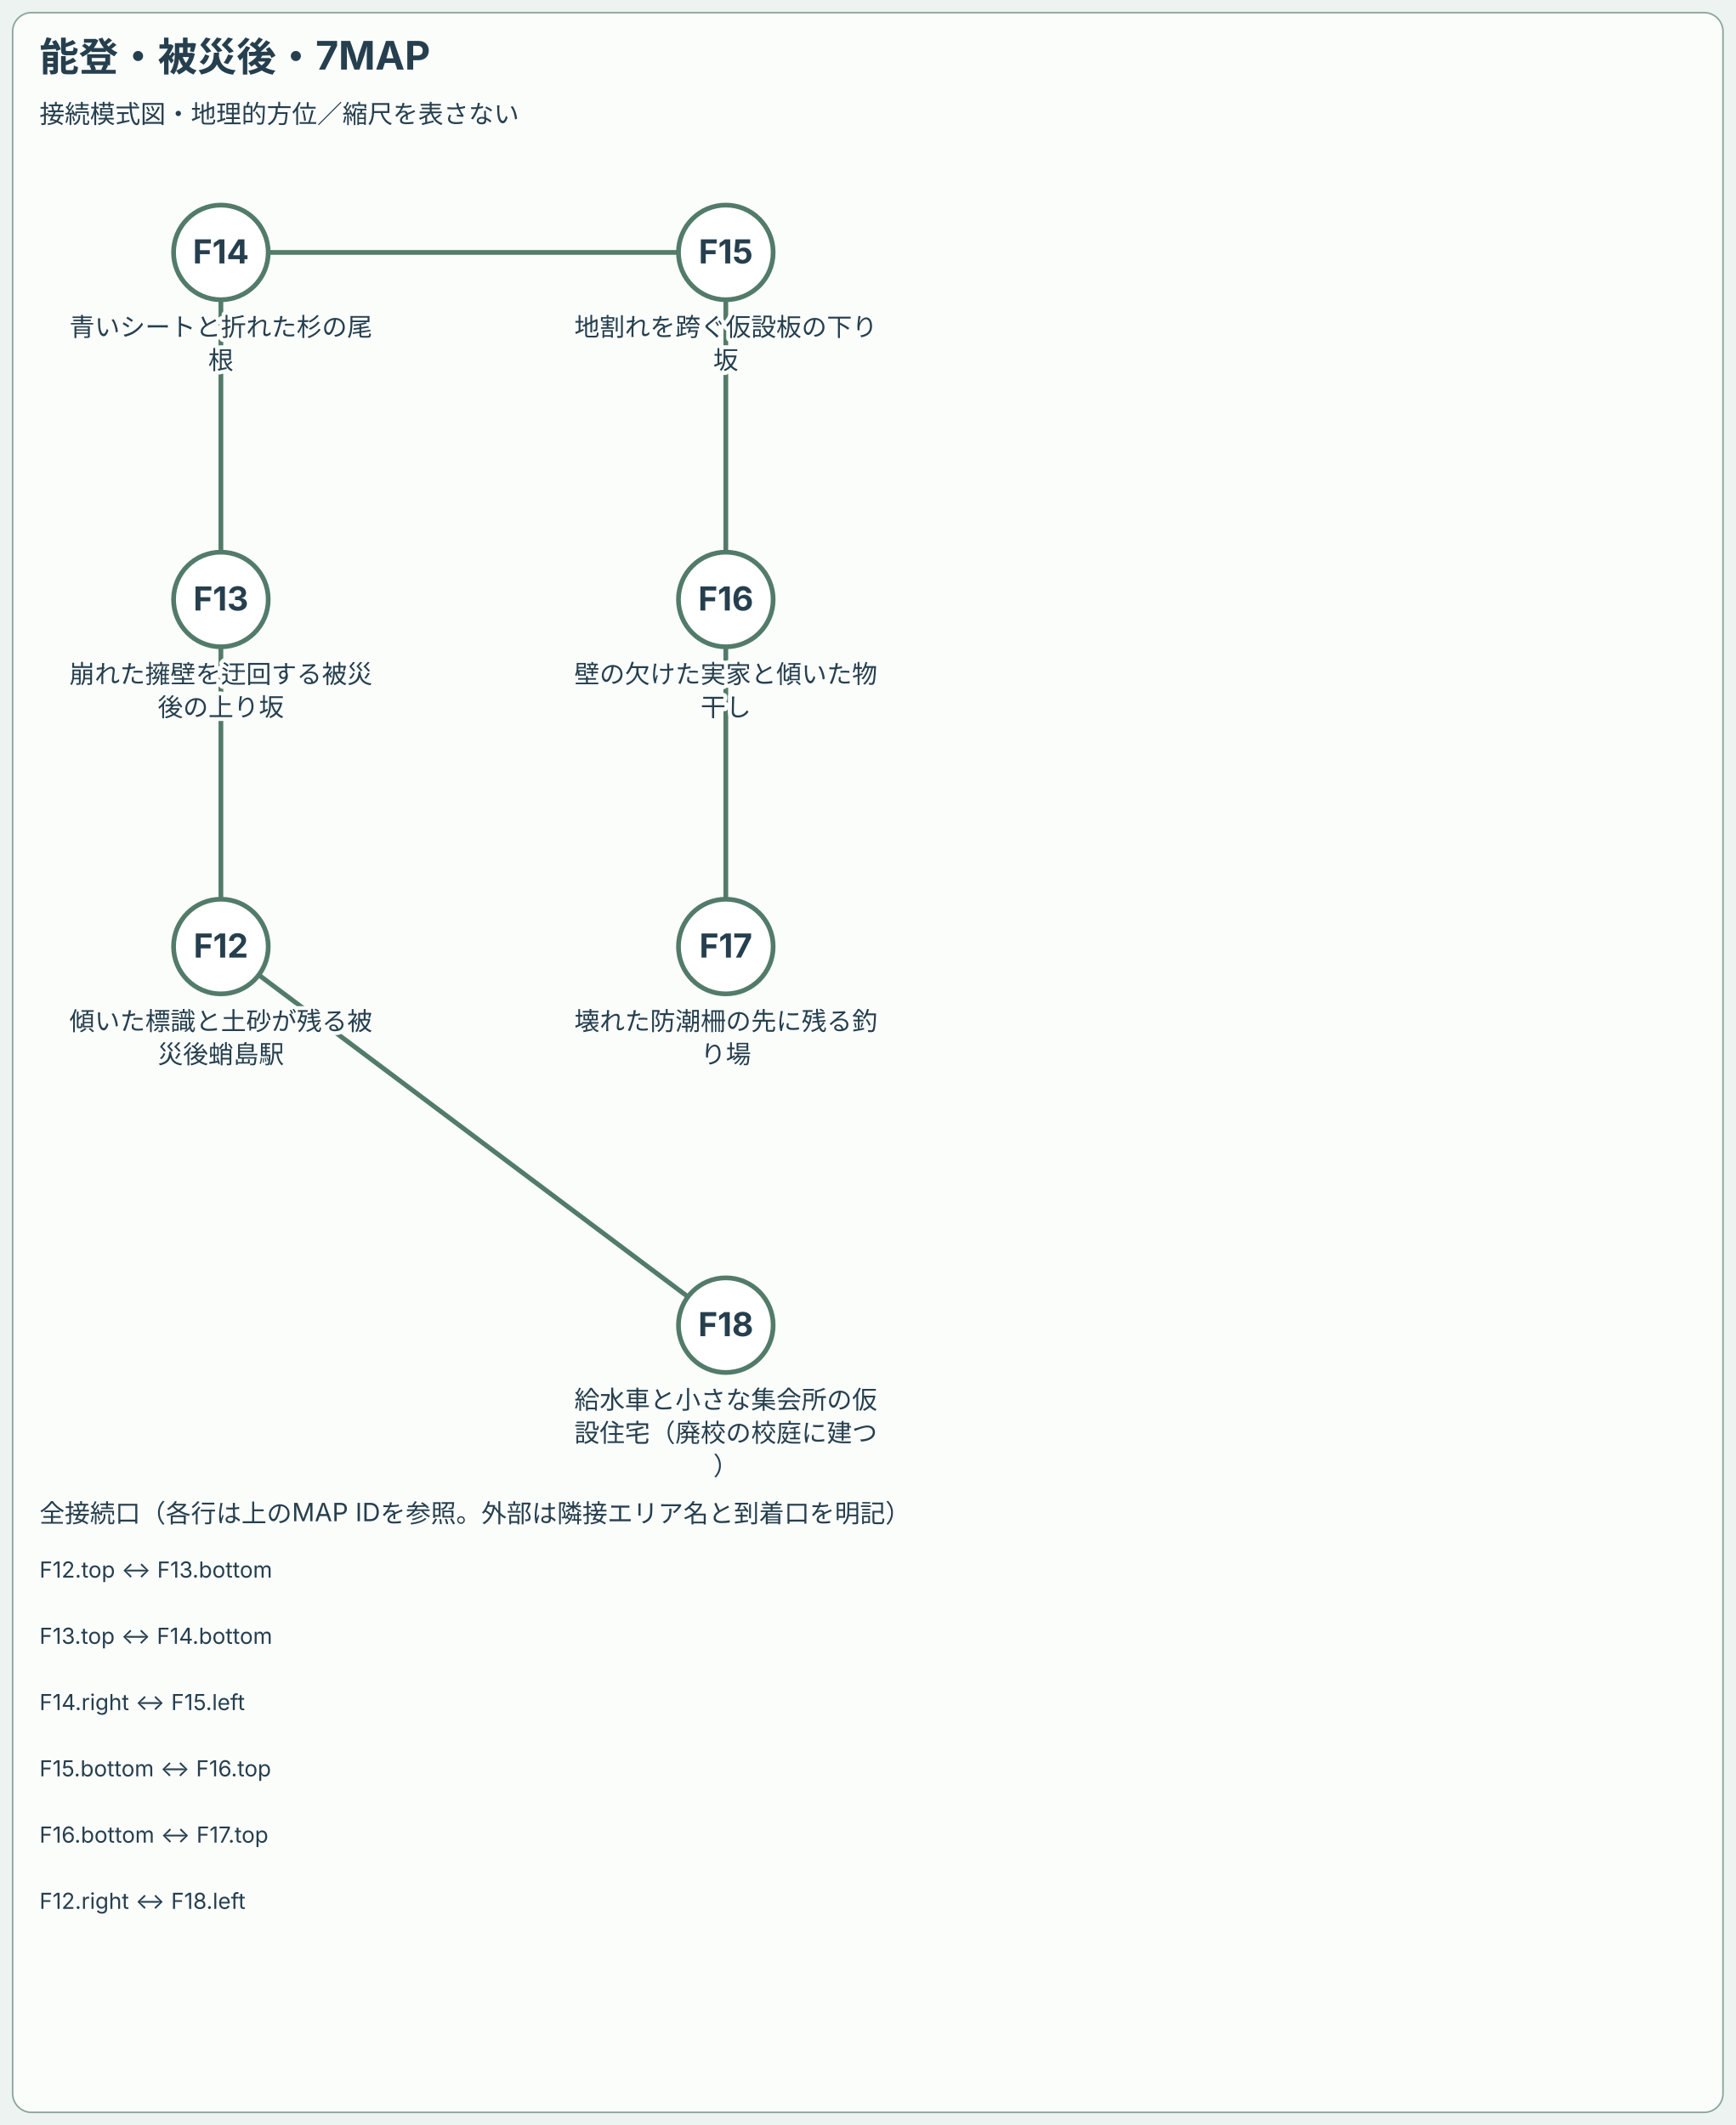
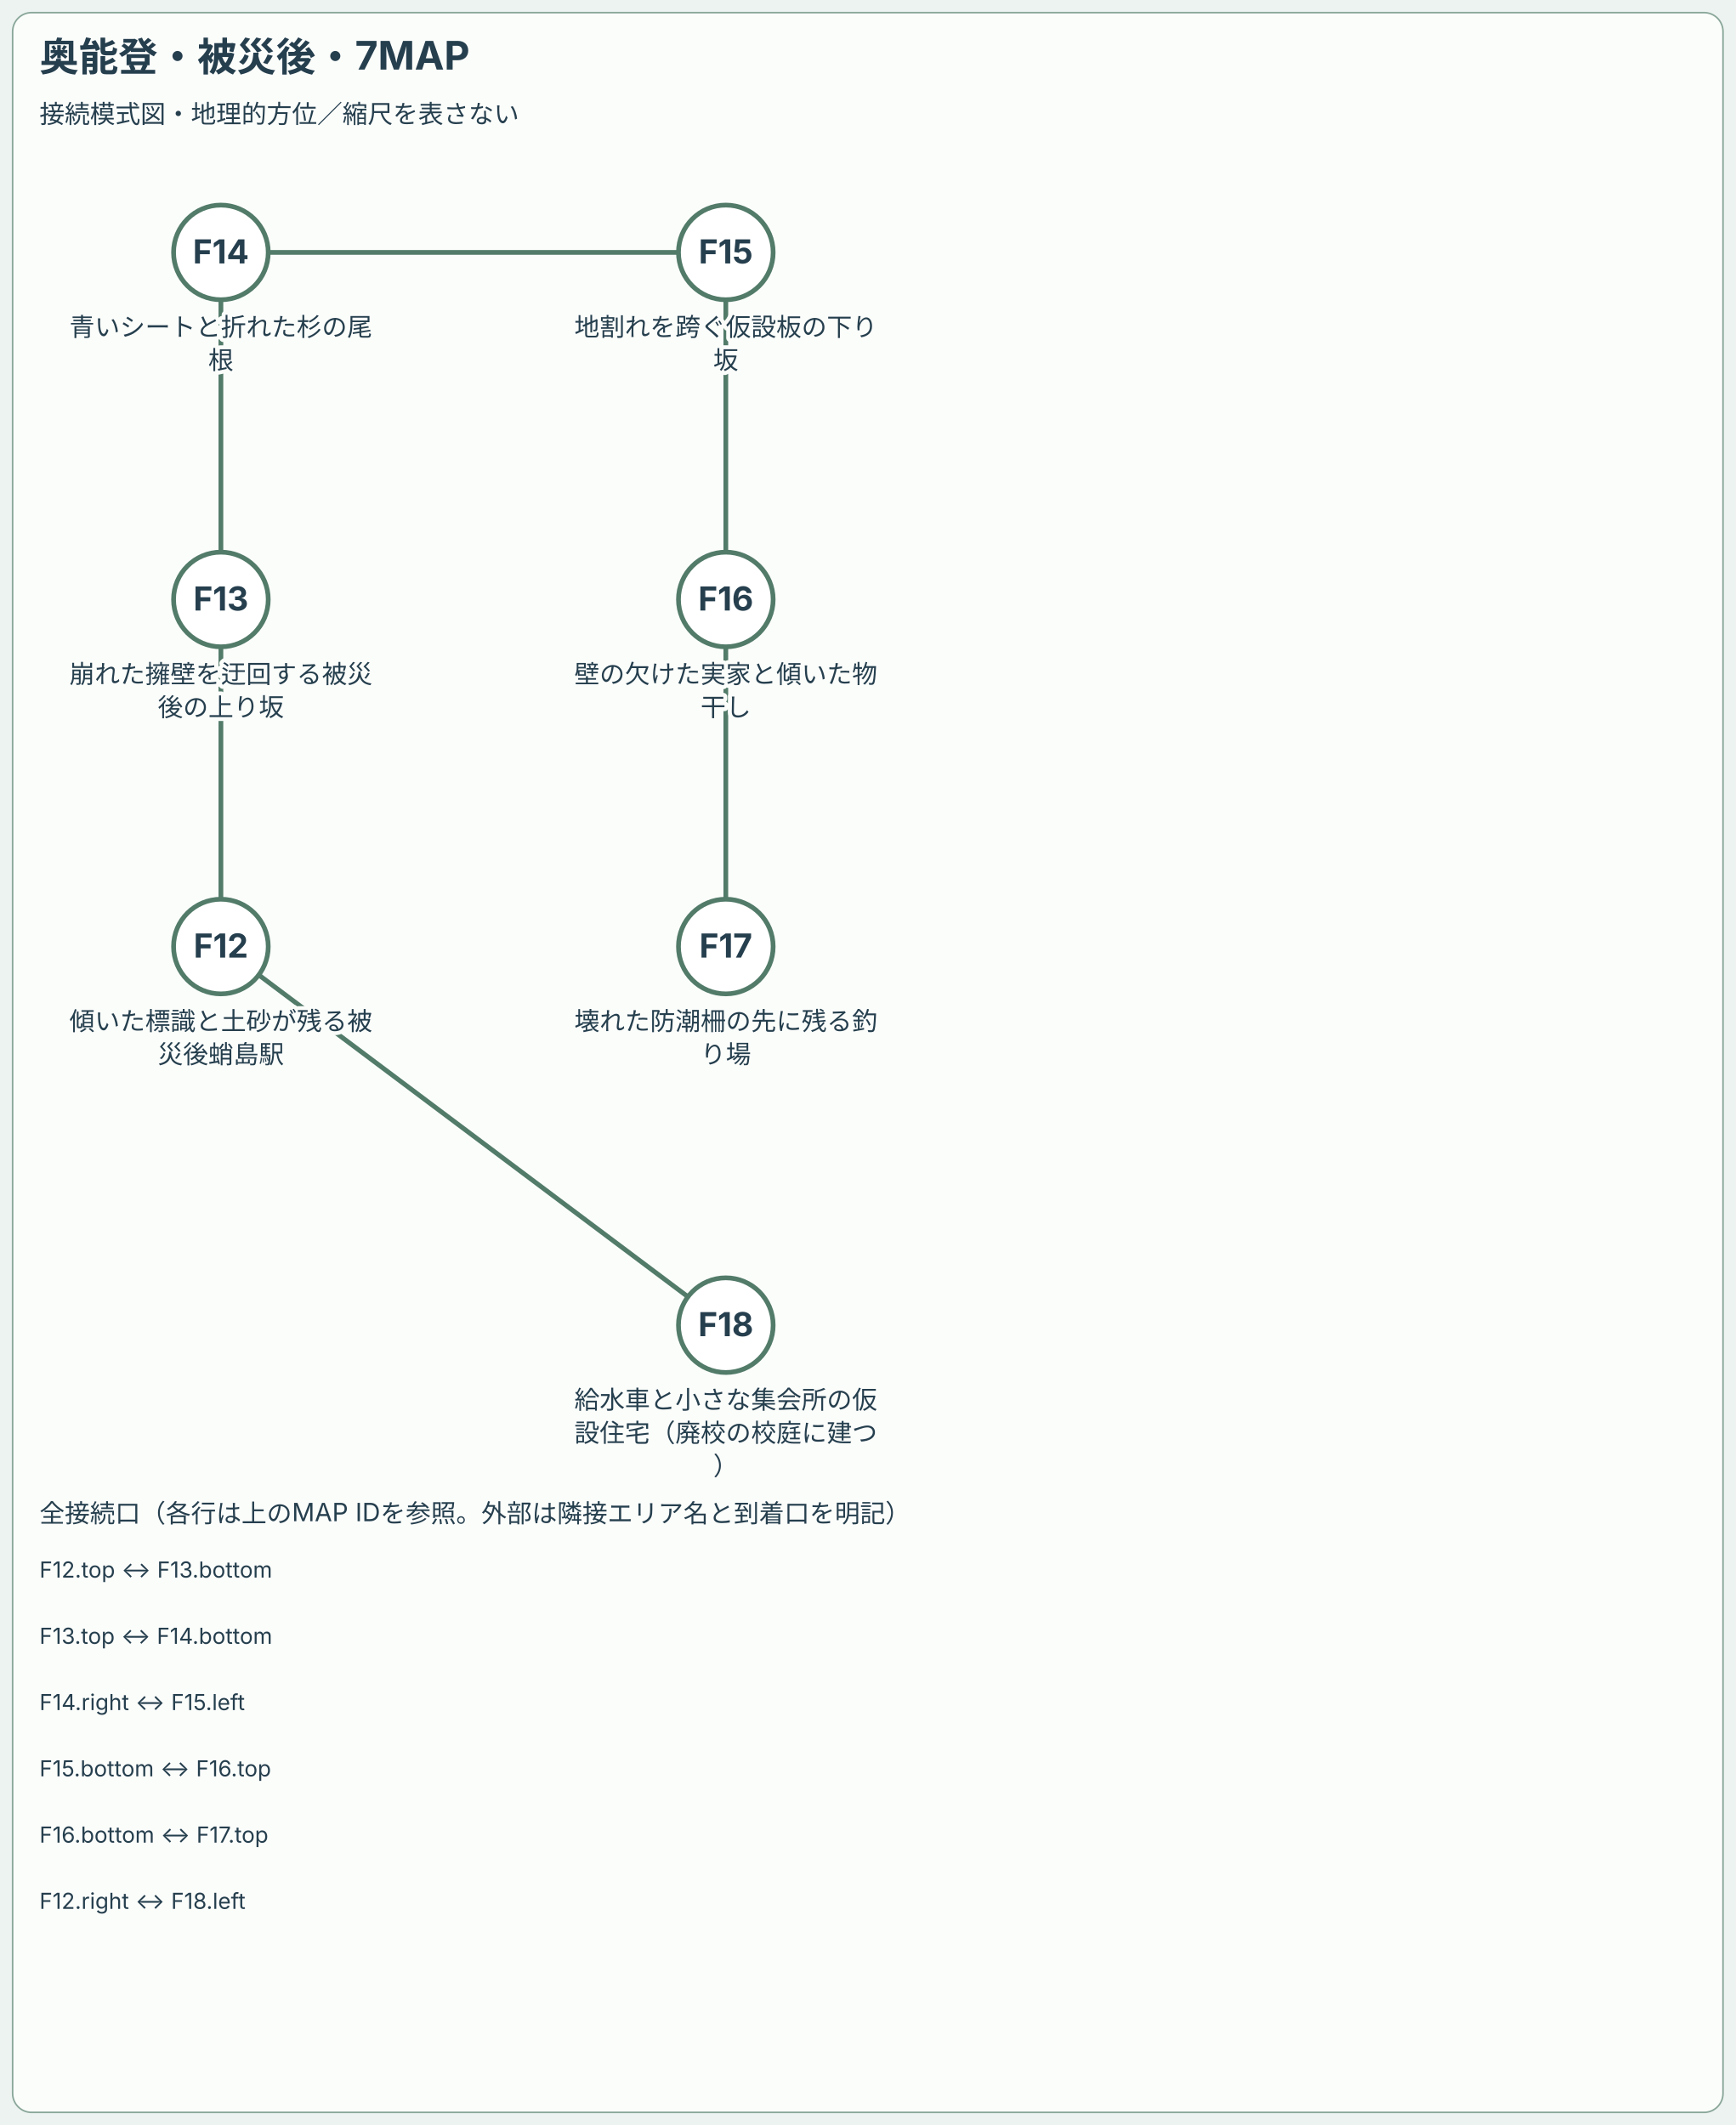
<svg xmlns="http://www.w3.org/2000/svg" width="1100" height="1347" viewBox="0 0 1100 1347" role="img">
  <defs>
    <marker id="directed-arrow" markerWidth="9" markerHeight="9" refX="8" refY="4" orient="auto">
      <path d="M0 0 L8 4 L0 8 Z" fill="#8b4c83" />
    </marker>
  </defs>
  <style>text{font-family:-apple-system,BlinkMacSystemFont,"Hiragino Sans",sans-serif;fill:#263f4e}.node{fill:#fff;stroke:#527b69;stroke-width:3}.ref{fill:#fff7eb;stroke:#ad8456;stroke-width:2}.edge{fill:none;stroke:#527b69;stroke-width:3}.door{fill:none;stroke:#a16b42;stroke-width:3;stroke-dasharray:8 5}.event{fill:none;stroke:#ac4871;stroke-width:4;stroke-dasharray:6 5}.oneway{fill:none;stroke:#5262a8;stroke-width:4}.id{font-size:21px;font-weight:bold;text-anchor:middle}.label{font-size:16px;text-anchor:middle;paint-order:stroke;stroke:#fbfdfb;stroke-width:5;stroke-linejoin:round}.note{font-size:16px}.small{font-size:14px}.heading{font-size:25px;font-weight:bold}</style>
  <rect width="1100" height="1347" fill="#edf3f1" />
  <g data-area="noto_after">
    <rect x="8" y="8" width="1084" height="1331" rx="12" fill="#fbfdfb" stroke="#8aa79a" />
-     <text x="25" y="45" class="heading">能登・被災後・7MAP</text>
+     <text x="25" y="45" class="heading">奥能登・被災後・7MAP</text>
    <text x="25" y="78" class="note">接続模式図・地理的方位／縮尺を表さない</text>
    <path class="edge" data-edge-id="F12.top&gt;F13.bottom:edge" data-kind="edge" data-from="F12" data-to="F13" data-from-port="top" data-to-port="bottom" d="M140 600 L140 380" />
    <path class="edge" data-edge-id="F13.top&gt;F14.bottom:edge" data-kind="edge" data-from="F13" data-to="F14" data-from-port="top" data-to-port="bottom" d="M140 380 L140 160" />
    <path class="edge" data-edge-id="F14.right&gt;F15.left:edge" data-kind="edge" data-from="F14" data-to="F15" data-from-port="right" data-to-port="left" d="M140 160 L460 160" />
    <path class="edge" data-edge-id="F15.bottom&gt;F16.top:edge" data-kind="edge" data-from="F15" data-to="F16" data-from-port="bottom" data-to-port="top" d="M460 160 L460 380" />
    <path class="edge" data-edge-id="F16.bottom&gt;F17.top:edge" data-kind="edge" data-from="F16" data-to="F17" data-from-port="bottom" data-to-port="top" d="M460 380 L460 600" />
    <path class="edge" data-edge-id="F12.right&gt;F18.left:edge" data-kind="edge" data-from="F12" data-to="F18" data-from-port="right" data-to-port="left" d="M140 600 L460 840" />
    <circle class="node" data-map="F12" cx="140" cy="600" r="30" />
    <text class="id" x="140" y="607">F12</text>
    <text x="140" y="653" class="label">傾いた標識と土砂が残る被</text>
    <text x="140" y="674" class="label">災後蛸島駅</text>
    <circle class="node" data-map="F13" cx="140" cy="380" r="30" />
    <text class="id" x="140" y="387">F13</text>
    <text x="140" y="433" class="label">崩れた擁壁を迂回する被災</text>
    <text x="140" y="454" class="label">後の上り坂</text>
    <circle class="node" data-map="F14" cx="140" cy="160" r="30" />
    <text class="id" x="140" y="167">F14</text>
    <text x="140" y="213" class="label">青いシートと折れた杉の尾</text>
    <text x="140" y="234" class="label">根</text>
    <circle class="node" data-map="F15" cx="460" cy="160" r="30" />
    <text class="id" x="460" y="167">F15</text>
    <text x="460" y="213" class="label">地割れを跨ぐ仮設板の下り</text>
    <text x="460" y="234" class="label">坂</text>
    <circle class="node" data-map="F16" cx="460" cy="380" r="30" />
    <text class="id" x="460" y="387">F16</text>
    <text x="460" y="433" class="label">壁の欠けた実家と傾いた物</text>
    <text x="460" y="454" class="label">干し</text>
    <circle class="node" data-map="F17" cx="460" cy="600" r="30" />
    <text class="id" x="460" y="607">F17</text>
    <text x="460" y="653" class="label">壊れた防潮柵の先に残る釣</text>
    <text x="460" y="674" class="label">り場</text>
    <circle class="node" data-map="F18" cx="460" cy="840" r="30" />
    <text class="id" x="460" y="847">F18</text>
    <text x="460" y="893" class="label">給水車と小さな集会所の仮</text>
    <text x="460" y="914" class="label">設住宅（廃校の校庭に建つ</text>
    <text x="460" y="935" class="label">）</text>
    <text x="25" y="965" class="note">全接続口（各行は上のMAP IDを参照。外部は隣接エリア名と到着口を明記）</text>
    <text x="25" y="1000" class="small">F12.top ↔ F13.bottom</text>
    <text x="25" y="1042" class="small">F13.top ↔ F14.bottom</text>
    <text x="25" y="1084" class="small">F14.right ↔ F15.left</text>
    <text x="25" y="1126" class="small">F15.bottom ↔ F16.top</text>
    <text x="25" y="1168" class="small">F16.bottom ↔ F17.top</text>
    <text x="25" y="1210" class="small">F12.right ↔ F18.left</text>
  </g>
</svg>
